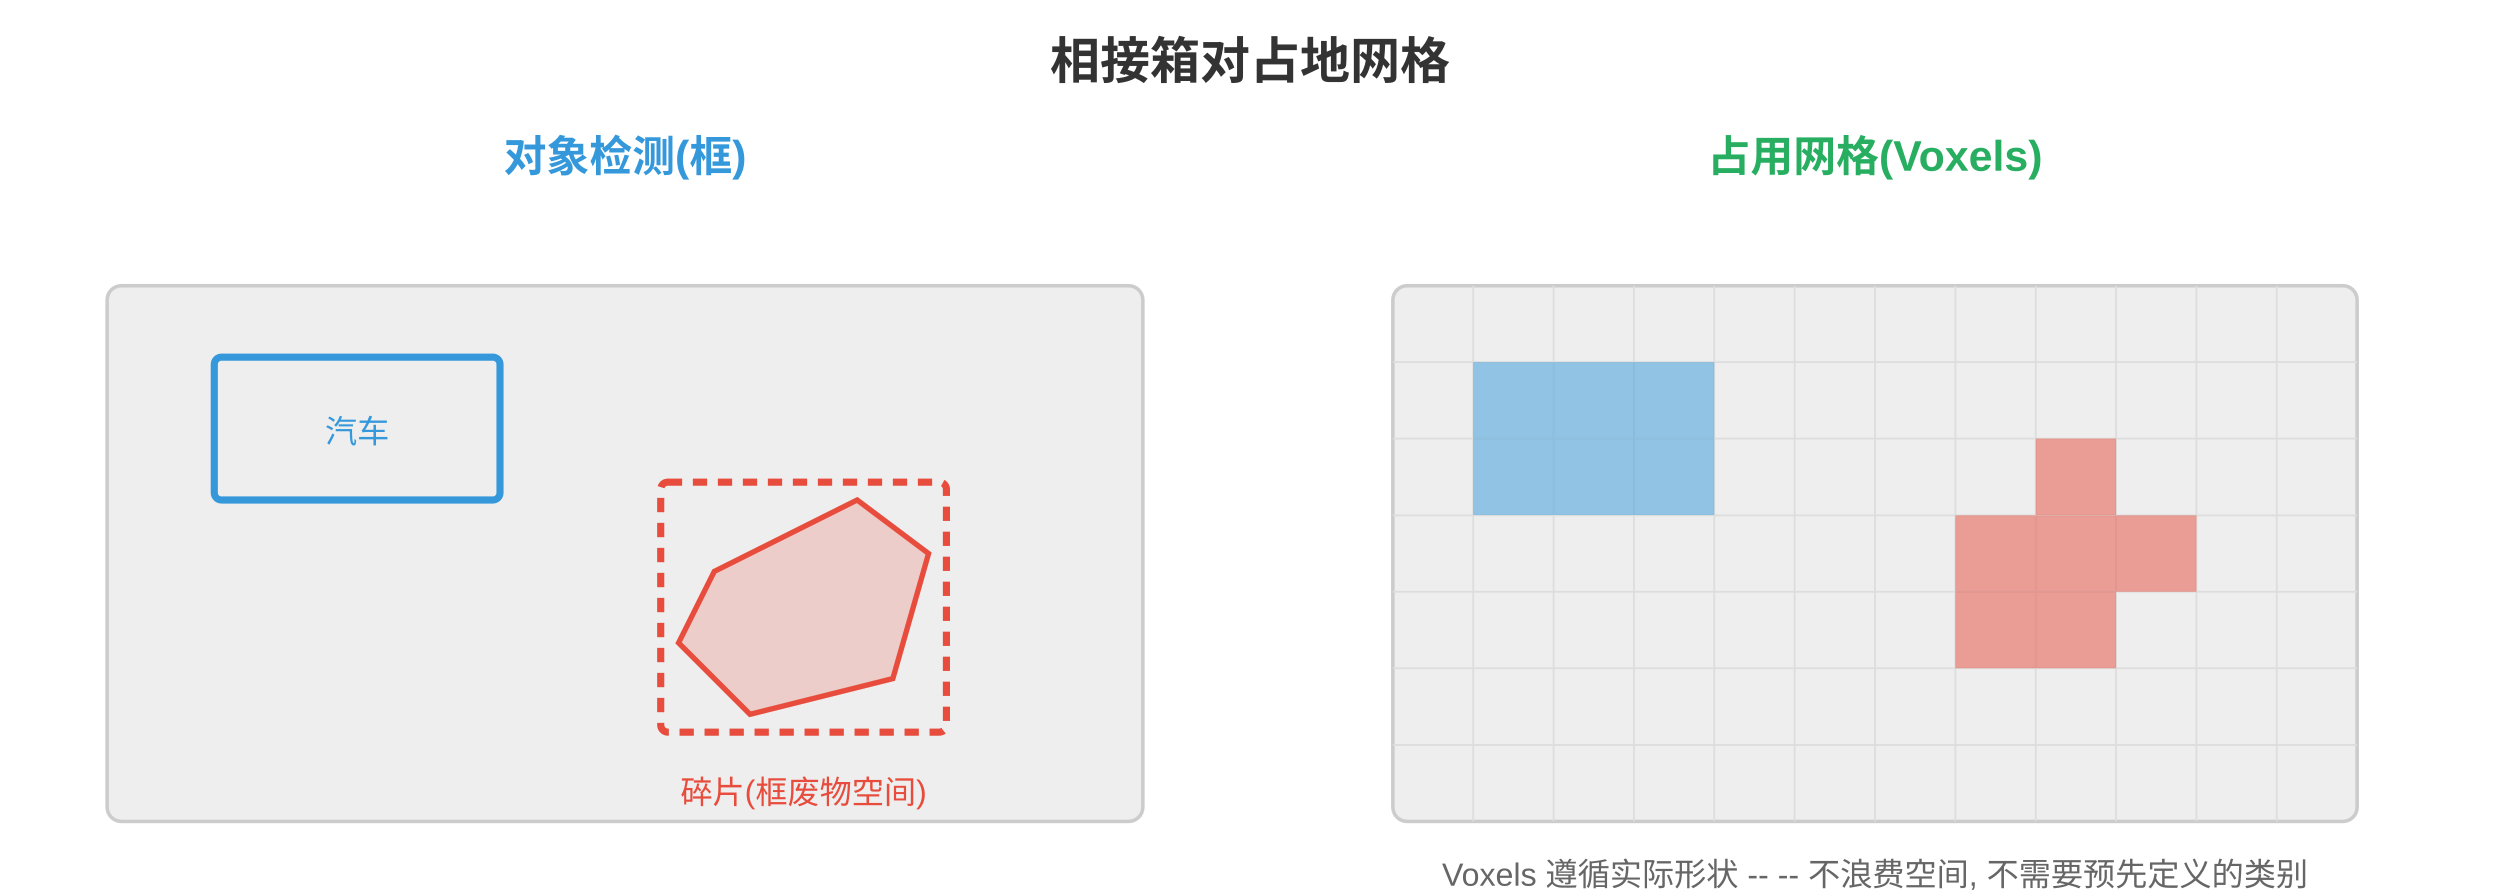
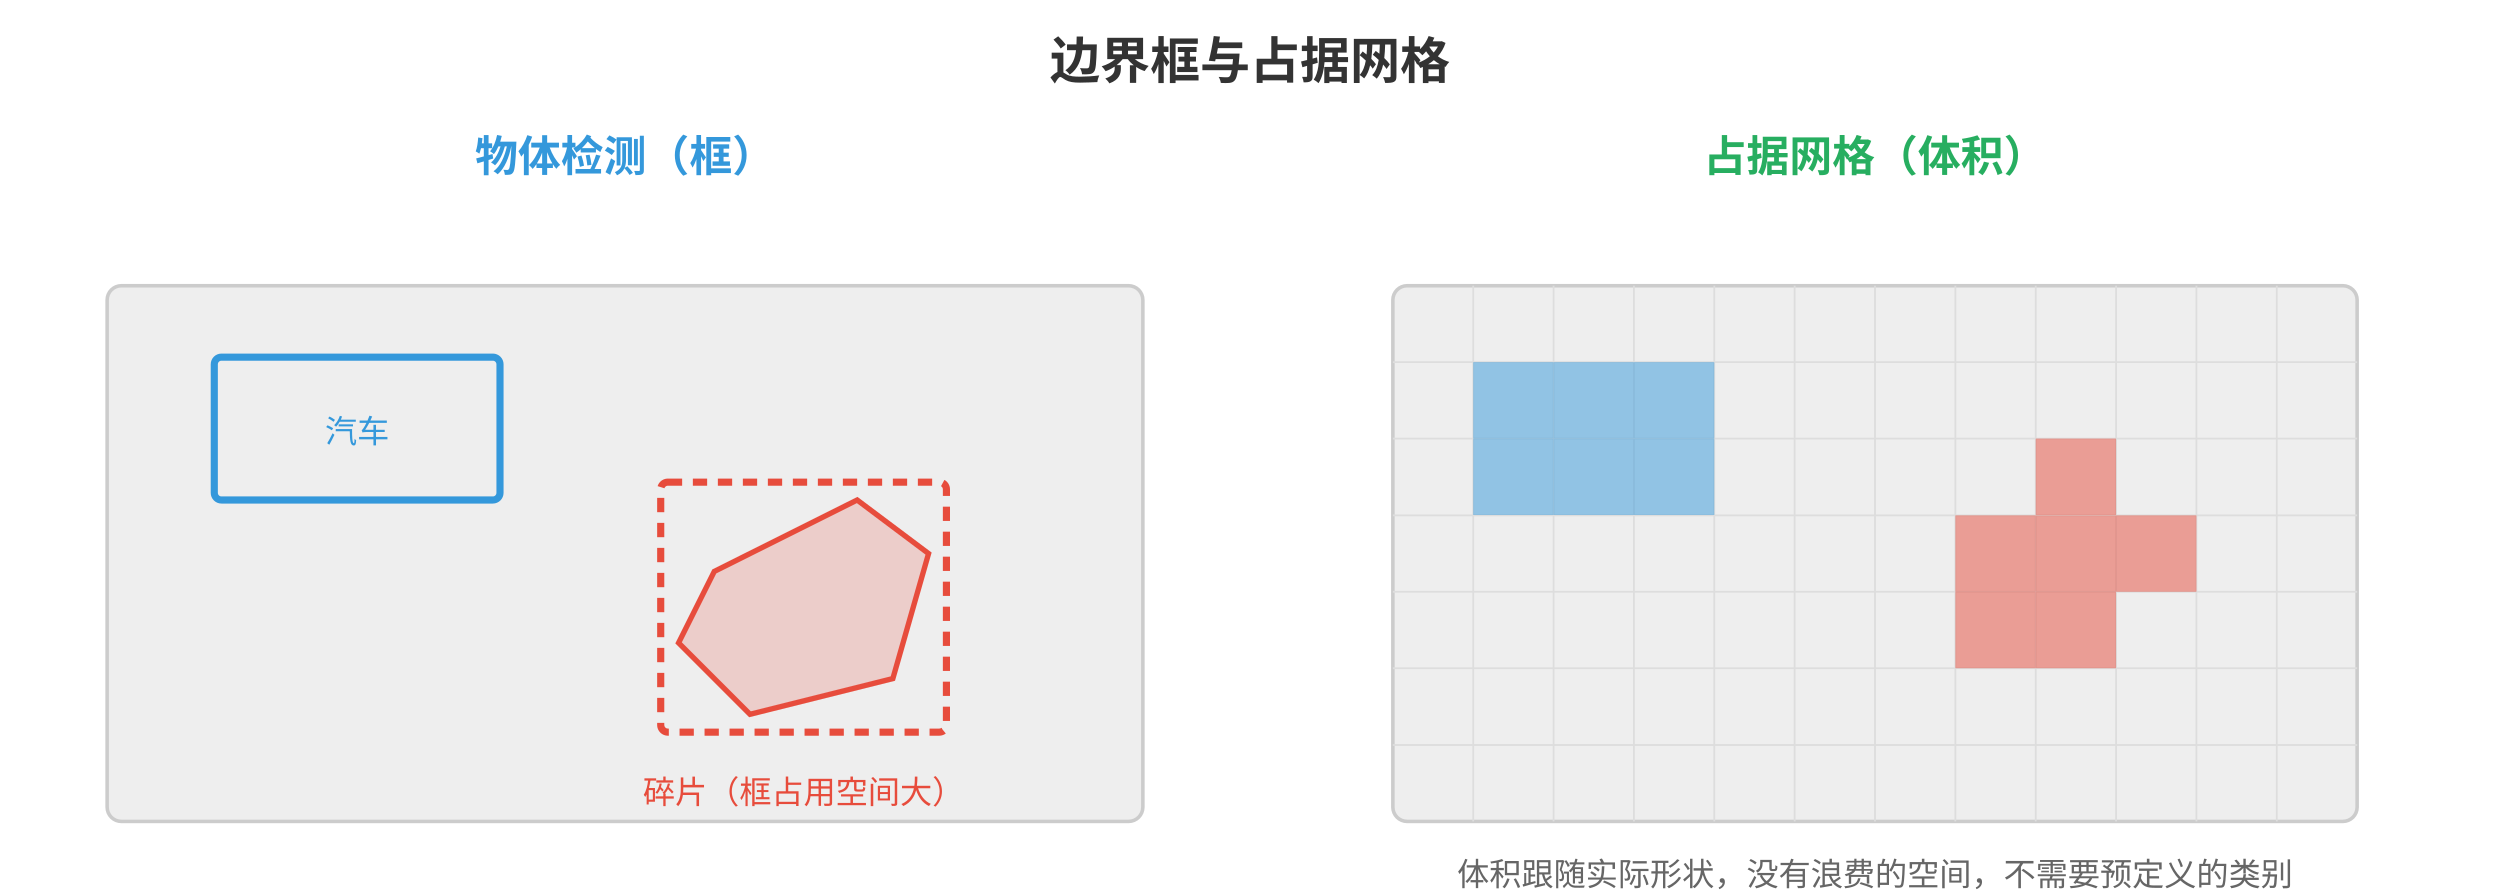
<svg xmlns="http://www.w3.org/2000/svg" viewBox="0 0 700 250" width="700" height="250">
-   <text x="350" y="22" text-anchor="middle" font-family="Arial, sans-serif" font-size="14" font-weight="bold" fill="#333">相接箱对占地网格</text>
-   <text x="175" y="48" text-anchor="middle" font-family="Arial, sans-serif" font-size="12" font-weight="bold" fill="#3498db">对象检测(框)</text>
+   <text x="350" y="22" text-anchor="middle" font-family="Arial, sans-serif" font-size="14" font-weight="bold" fill="#333">边界框与占据网格</text>
+   <text x="175" y="48" text-anchor="middle" font-family="Arial, sans-serif" font-size="12" font-weight="bold" fill="#3498db">物体检测（框）</text>
  <rect x="30" y="80" width="290" height="150" rx="4" fill="#eee" stroke="#ccc" stroke-width="1" />
  <rect x="60" y="100" width="80" height="40" rx="2" fill="none" stroke="#3498db" stroke-width="2" />
  <text x="100" y="124" text-anchor="middle" font-family="Arial, sans-serif" font-size="9" fill="#3498db">汽车</text>
  <polygon points="200,160 240,140 260,155 250,190 210,200 190,180" fill="#e74c3c" fill-opacity="0.2" stroke="#e74c3c" stroke-width="1.5" />
  <rect x="185" y="135" width="80" height="70" rx="2" fill="none" stroke="#e74c3c" stroke-width="2" stroke-dasharray="4,3" />
-   <text x="225" y="225" text-anchor="middle" font-family="Arial, sans-serif" font-size="9" fill="#e74c3c">碎片(框废物空间)</text>
-   <text x="525" y="48" text-anchor="middle" font-family="Arial, sans-serif" font-size="12" font-weight="bold" fill="#27ae60">占用网格(Voxels)</text>
+   <text x="225" y="225" text-anchor="middle" font-family="Arial, sans-serif" font-size="9" fill="#e74c3c">碎片（框占用空间大）</text>
+   <text x="525" y="48" text-anchor="middle" font-family="Arial, sans-serif" font-size="12" font-weight="bold" fill="#27ae60">占据网格（体积）</text>
  <g transform="translate(390, 80)">
    <rect width="270" height="150" fill="#eee" stroke="#ccc" stroke-width="1" rx="4" />
    <line x1="0" y1="21.4" x2="270" y2="21.4" stroke="#ddd" stroke-width="0.5" />
    <line x1="0" y1="42.8" x2="270" y2="42.8" stroke="#ddd" stroke-width="0.5" />
    <line x1="0" y1="64.3" x2="270" y2="64.3" stroke="#ddd" stroke-width="0.5" />
    <line x1="0" y1="85.7" x2="270" y2="85.7" stroke="#ddd" stroke-width="0.5" />
    <line x1="0" y1="107.1" x2="270" y2="107.1" stroke="#ddd" stroke-width="0.5" />
    <line x1="0" y1="128.6" x2="270" y2="128.6" stroke="#ddd" stroke-width="0.5" />
    <line x1="22.5" y1="0" x2="22.5" y2="150" stroke="#ddd" stroke-width="0.5" />
    <line x1="45" y1="0" x2="45" y2="150" stroke="#ddd" stroke-width="0.5" />
    <line x1="67.5" y1="0" x2="67.5" y2="150" stroke="#ddd" stroke-width="0.5" />
    <line x1="90" y1="0" x2="90" y2="150" stroke="#ddd" stroke-width="0.5" />
    <line x1="112.5" y1="0" x2="112.5" y2="150" stroke="#ddd" stroke-width="0.5" />
    <line x1="135" y1="0" x2="135" y2="150" stroke="#ddd" stroke-width="0.5" />
    <line x1="157.5" y1="0" x2="157.5" y2="150" stroke="#ddd" stroke-width="0.5" />
    <line x1="180" y1="0" x2="180" y2="150" stroke="#ddd" stroke-width="0.5" />
    <line x1="202.5" y1="0" x2="202.5" y2="150" stroke="#ddd" stroke-width="0.5" />
    <line x1="225" y1="0" x2="225" y2="150" stroke="#ddd" stroke-width="0.5" />
    <line x1="247.5" y1="0" x2="247.5" y2="150" stroke="#ddd" stroke-width="0.5" />
    <rect x="22.5" y="21.4" width="22.5" height="21.4" fill="#3498db" fill-opacity="0.5" />
    <rect x="45" y="21.4" width="22.5" height="21.4" fill="#3498db" fill-opacity="0.5" />
    <rect x="67.5" y="21.4" width="22.5" height="21.4" fill="#3498db" fill-opacity="0.5" />
    <rect x="22.5" y="42.8" width="22.5" height="21.4" fill="#3498db" fill-opacity="0.5" />
    <rect x="45" y="42.8" width="22.5" height="21.4" fill="#3498db" fill-opacity="0.5" />
    <rect x="67.5" y="42.8" width="22.5" height="21.4" fill="#3498db" fill-opacity="0.5" />
    <rect x="157.5" y="64.3" width="22.5" height="21.4" fill="#e74c3c" fill-opacity="0.5" />
    <rect x="180" y="42.8" width="22.5" height="21.4" fill="#e74c3c" fill-opacity="0.5" />
    <rect x="180" y="64.3" width="22.5" height="21.4" fill="#e74c3c" fill-opacity="0.5" />
    <rect x="202.5" y="64.3" width="22.5" height="21.4" fill="#e74c3c" fill-opacity="0.5" />
    <rect x="180" y="85.7" width="22.5" height="21.4" fill="#e74c3c" fill-opacity="0.5" />
    <rect x="157.5" y="85.7" width="22.5" height="21.4" fill="#e74c3c" fill-opacity="0.5" />
  </g>
-   <text x="525" y="248" text-anchor="middle" font-family="Arial, sans-serif" font-size="9" fill="#666">Voxels 遵循实际形状 -- -- 不浪费空间, 不需要预先定义的类别</text>
+   <text x="525" y="248" text-anchor="middle" font-family="Arial, sans-serif" font-size="9" fill="#666">体积跟随实际形状，没有浪费的空间，不需要预定义的类别 </text>
</svg>
